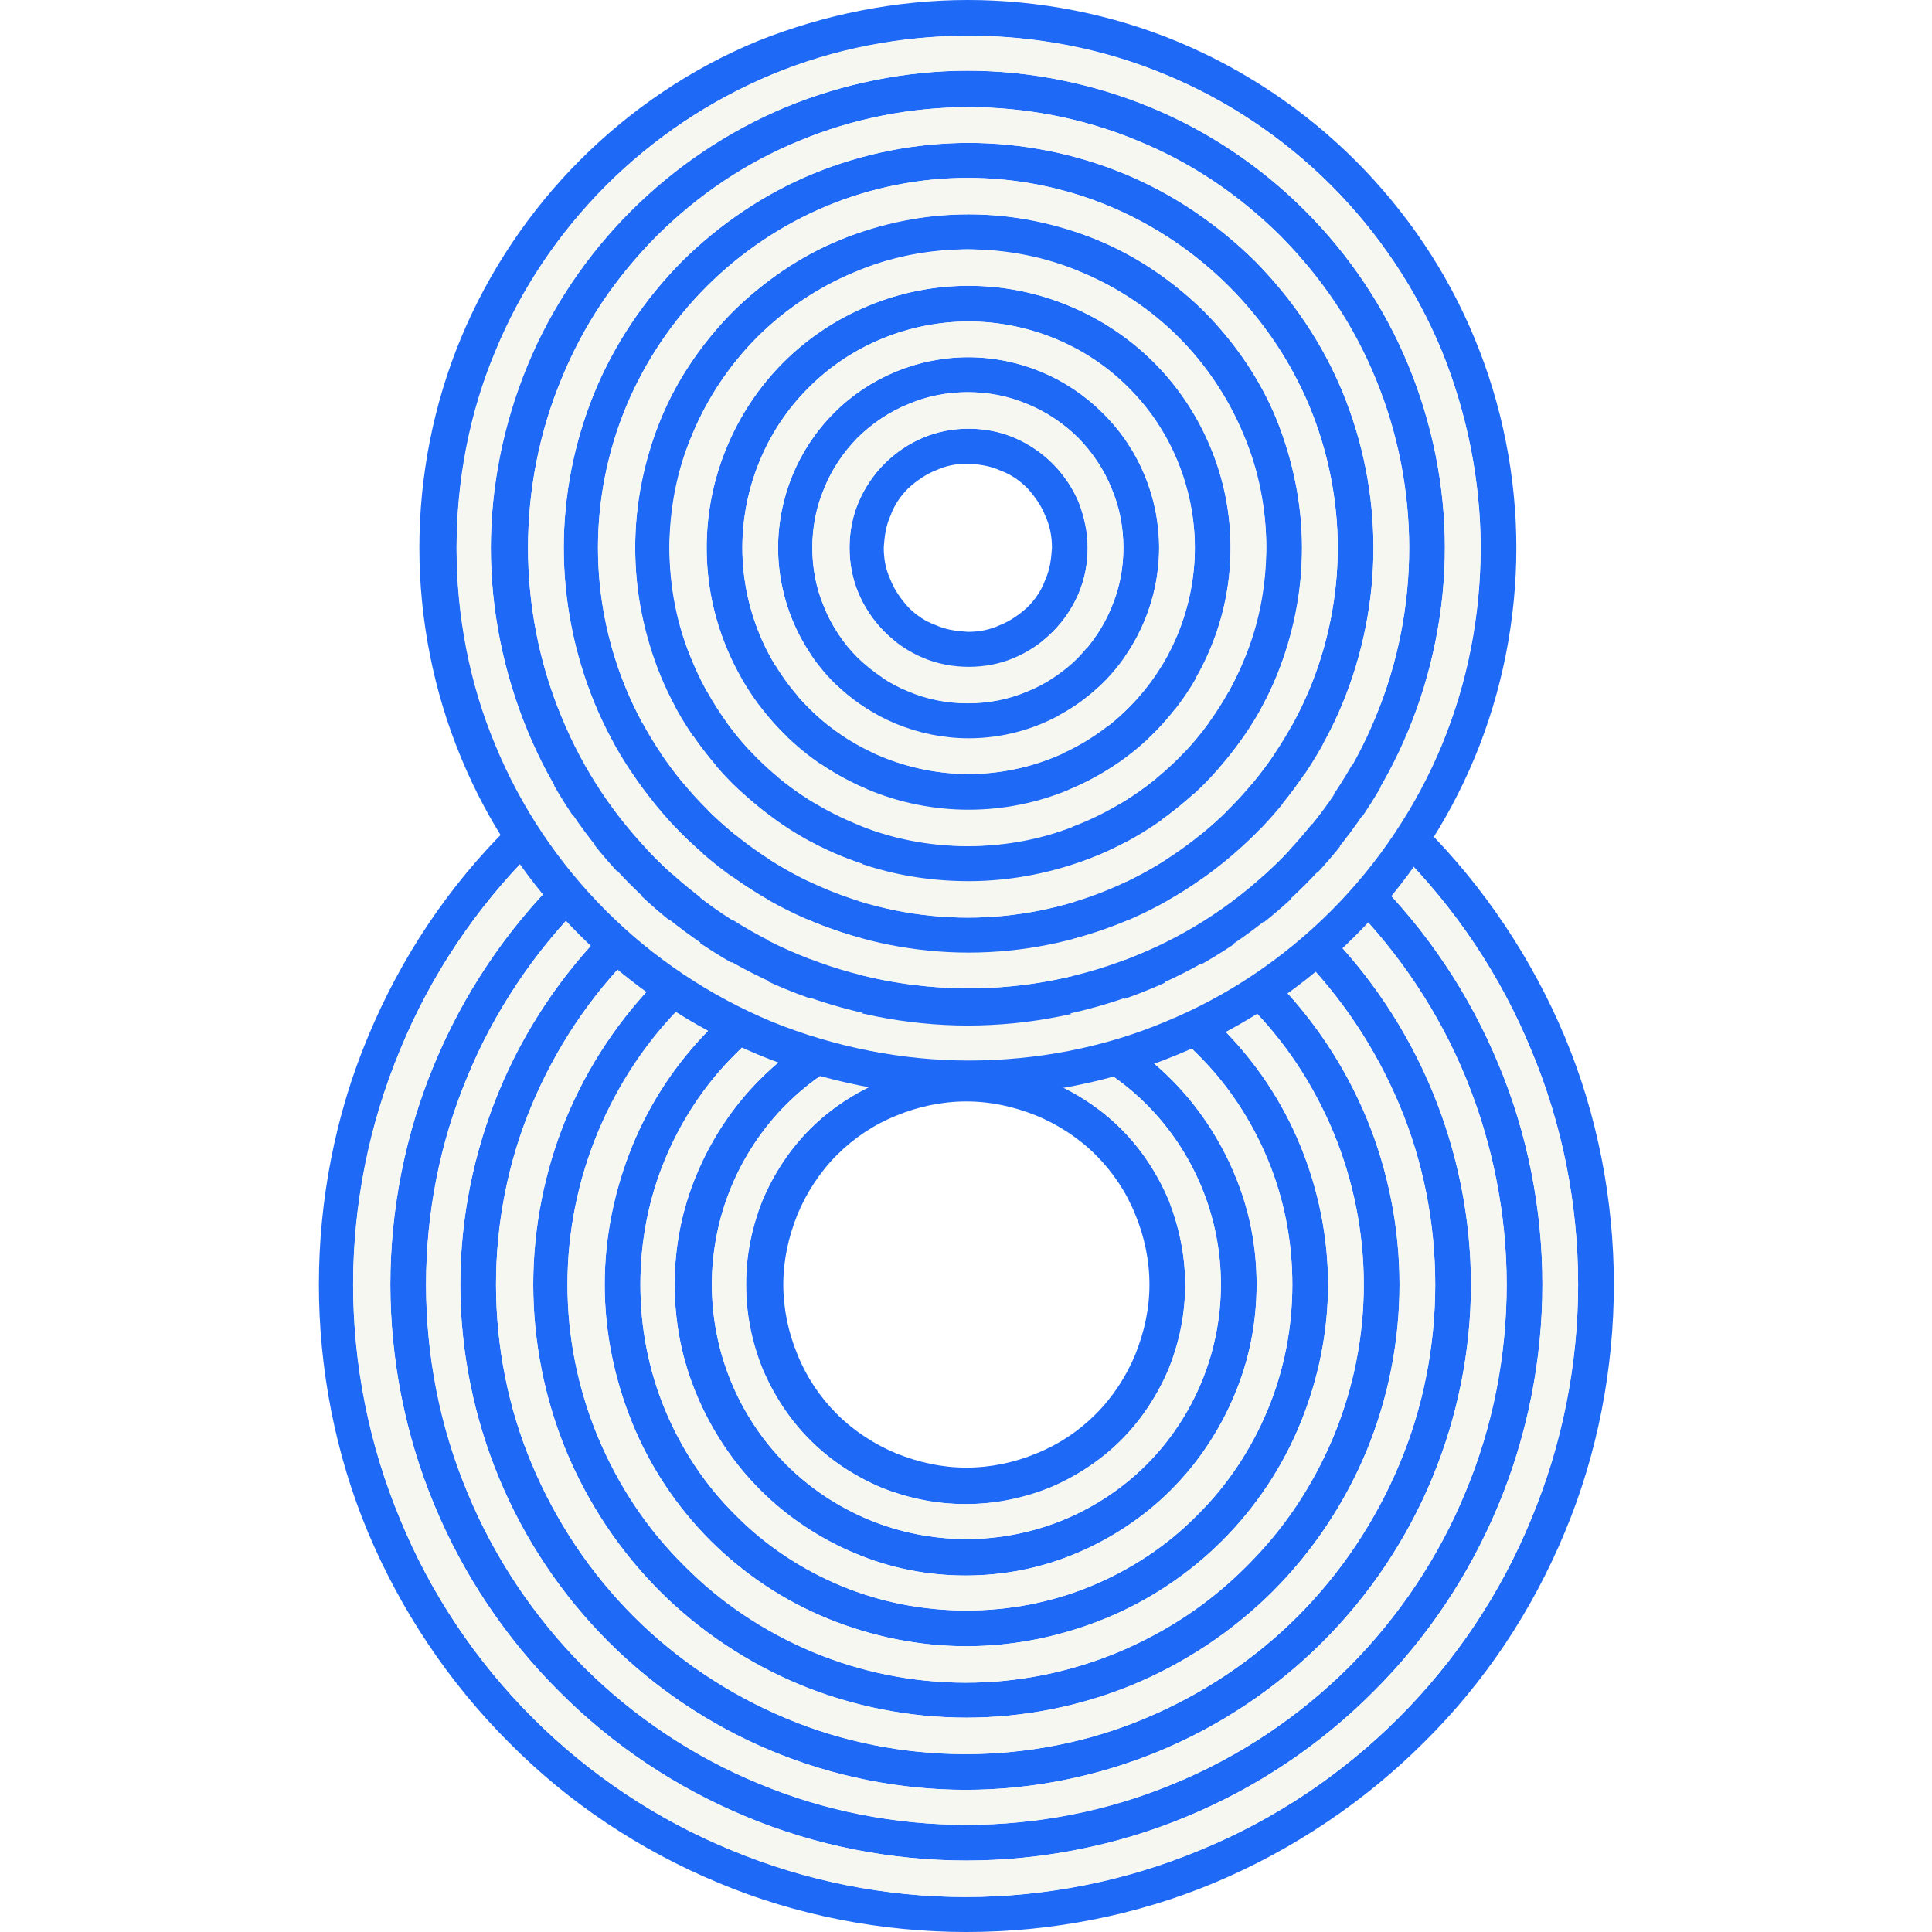
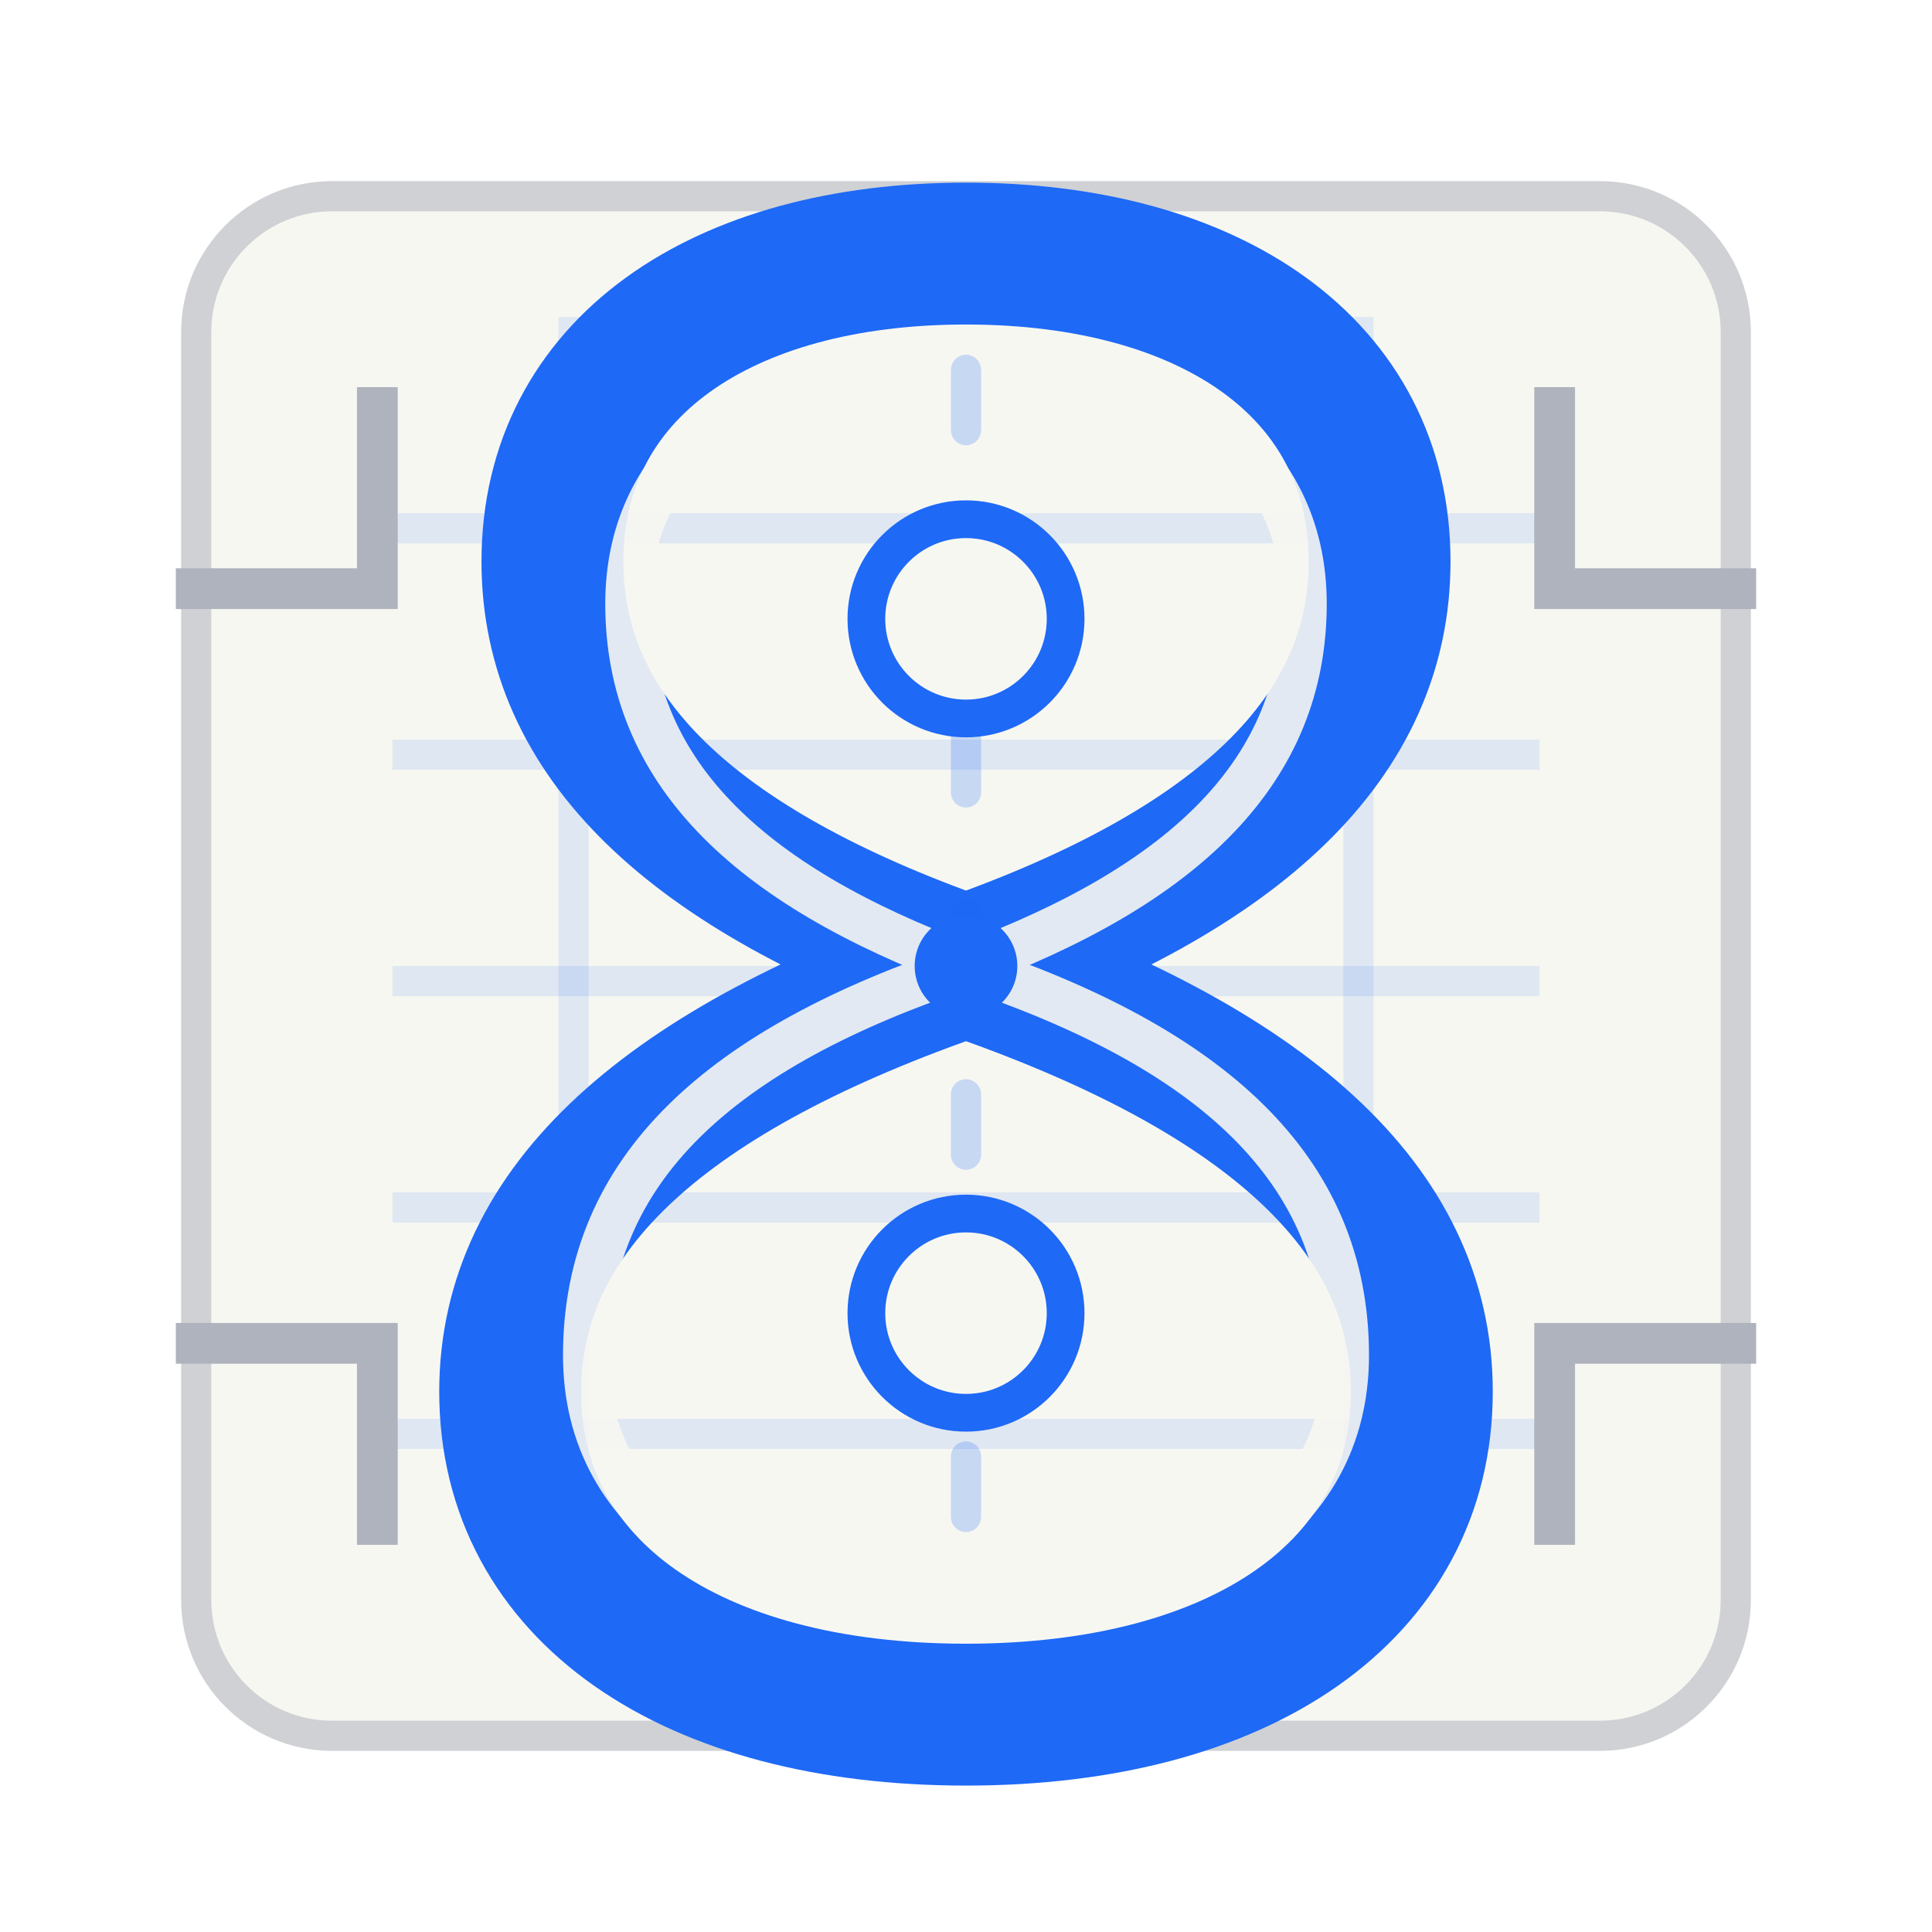
- <svg xmlns="http://www.w3.org/2000/svg" viewBox="0 0 1024 1024" fill="none">
-   <path d="M594.243 598.385c-11.045-11.045-24.062-19.328-37.867-25.245-14.2-5.522-29.19-8.678-44.573-8.678-15.778 0-30.767 2.761-44.573 8.678-14.2 5.917-27.217 14.595-37.867 25.245-11.045 11.045-19.328 24.062-25.245 37.867-5.522 14.2-8.678 29.19-8.678 44.573 0 15.778 2.761 30.767 8.678 44.573 5.917 14.2 14.595 27.217 25.245 37.867 11.045 11.045 24.062 19.328 37.867 25.245 14.2 5.522 29.19 8.678 44.573 8.678 15.778 0 30.767-2.761 44.573-8.678 14.2-5.917 27.217-14.595 37.867-25.245 11.045-11.045 19.328-24.062 25.245-37.867 5.522-14.2 8.678-29.19 8.678-44.573 0-15.384-3.156-30.373-8.678-44.573-5.917-14.2-14.595-27.217-25.245-37.867z m7.495 119.519c-4.733 11.439-11.834 22.484-20.906 31.556s-19.723 16.173-31.556 20.906c-11.439 4.733-24.062 7.495-37.079 7.495s-25.245-2.761-37.079-7.495c-11.439-4.733-22.484-11.834-31.556-20.906s-16.173-19.723-20.906-31.556c-4.733-11.439-7.495-24.062-7.495-37.079s2.761-25.245 7.495-37.079c4.733-11.439 11.834-22.484 20.906-31.556s19.723-16.173 31.556-20.906c11.439-4.733 24.062-7.495 37.079-7.495s25.245 2.761 37.079 7.495c11.439 4.733 22.484 11.834 31.556 20.906s16.173 19.723 20.906 31.556c4.733 11.439 7.495 24.062 7.495 37.079s-2.761 25.245-7.495 37.079z" fill="#1e69f6" />
-   <path d="M620.672 571.957c-14.595-14.595-31.556-26.034-50.096-33.529-18.539-7.889-38.262-11.834-58.773-11.834-20.117 0-40.234 3.945-58.773 11.834-18.539 7.889-35.895 19.328-50.096 33.529-14.595 14.595-26.034 31.556-33.529 50.096-7.889 18.539-11.834 38.262-11.834 58.773 0 20.117 3.945 40.234 11.834 58.773s19.328 35.895 33.529 50.096c14.595 14.595 31.556 26.034 50.096 33.529 18.539 7.889 38.262 11.834 58.773 11.834 20.117 0 40.234-3.945 58.773-11.834 18.539-7.889 35.895-19.328 50.096-33.529 14.595-14.595 26.034-31.556 33.529-50.096 7.889-18.539 11.834-38.262 11.834-58.773s-3.945-40.234-11.834-58.773-19.328-35.895-33.529-50.096z m16.173 160.542c-6.706 16.173-16.567 31.162-29.19 43.784s-27.612 22.484-43.784 29.19-33.923 10.256-51.673 10.256-35.501-3.55-51.673-10.256c-16.173-6.706-31.162-16.567-43.784-29.19-12.622-12.622-22.484-27.612-29.19-43.784s-10.256-33.923-10.256-51.673 3.55-35.501 10.256-51.673c6.706-16.173 16.567-31.162 29.19-43.784 12.622-12.622 27.612-22.484 43.784-29.19s33.923-10.256 51.673-10.256 35.501 3.55 51.673 10.256c16.173 6.706 31.162 16.567 43.784 29.19s22.484 27.612 29.19 43.784c6.706 16.173 10.256 33.923 10.256 51.673s-3.55 35.501-10.256 51.673z" fill="#1e69f6" />
-   <path d="M647.889 545.134c-17.75-17.75-39.051-31.951-62.324-41.418-23.273-9.467-48.123-14.595-73.368-14.595s-50.096 5.128-73.368 14.595-44.573 23.667-62.324 41.418-31.951 39.051-41.418 62.324c-9.467 23.273-14.595 48.123-14.595 73.368s5.128 50.096 14.595 73.368c9.467 23.273 23.667 44.573 41.418 62.324s39.051 31.951 62.324 41.418 48.123 14.595 73.368 14.595 50.096-5.128 73.368-14.595 44.573-23.667 62.324-41.418 31.951-39.051 41.418-62.324c9.467-23.273 14.595-48.123 14.595-73.368 0-25.245-5.128-50.49-14.595-73.368-9.467-23.273-23.667-44.573-41.418-62.324z m24.062 201.96c-8.678 20.906-21.3 39.84-37.473 56.012-15.778 16.173-35.106 28.795-56.012 37.473-20.906 8.678-43.39 13.017-66.268 13.017-22.878 0-45.362-4.339-66.268-13.017s-39.84-21.3-56.012-37.473c-16.173-15.778-28.795-35.106-37.473-56.012s-13.017-43.39-13.017-66.268 4.339-45.362 13.017-66.268 21.3-39.84 37.473-56.012c15.778-16.173 35.106-28.795 56.012-37.473s43.39-13.017 66.268-13.017 45.362 4.339 66.268 13.017 39.84 21.3 56.012 37.473c16.173 15.778 28.795 35.106 37.473 56.012s13.017 43.39 13.017 66.268-4.339 45.362-13.017 66.268z" fill="#1e69f6" />
-   <path d="M674.712 518.311c-21.3-21.3-46.94-38.262-74.552-49.701-28.006-11.439-57.985-17.356-87.963-17.356s-60.351 5.917-87.963 17.356-53.251 28.401-74.552 49.701c-21.3 21.3-38.262 46.94-49.701 74.552-11.439 28.006-17.356 57.985-17.356 87.963s5.917 60.351 17.356 87.963 28.401 53.251 49.701 74.552 46.94 38.262 74.552 49.701c28.006 11.439 57.985 17.356 87.963 17.356 29.978 0 60.351-5.917 87.963-17.356s53.251-28.401 74.552-49.701c21.3-21.3 38.262-46.94 49.701-74.552 11.439-28.006 17.356-57.985 17.356-87.963s-5.917-60.351-17.356-87.963c-11.439-27.612-28.401-53.251-49.701-74.552z m31.951 243.378c-10.65 25.245-26.428 48.518-45.757 68.24s-42.601 35.106-68.24 45.757-53.251 16.173-80.863 16.173c-28.006 0-55.223-5.522-80.863-16.173-25.245-10.65-48.518-26.428-68.24-45.757s-35.106-42.601-45.757-68.24c-10.65-25.639-16.173-53.251-16.173-80.863 0-28.006 5.522-55.223 16.173-80.863 10.65-25.245 26.428-48.518 45.757-68.24s42.601-35.106 68.24-45.757 53.251-16.173 80.863-16.173c28.006 0 55.223 5.522 80.863 16.173 25.245 10.65 48.518 26.428 68.24 45.757s35.106 42.601 45.757 68.24 16.173 53.251 16.173 80.863c0 28.006-5.522 55.223-16.173 80.863z" fill="#1e69f6" />
-   <path d="M701.14 491.488c-24.851-24.851-54.435-44.573-86.78-57.985-32.345-13.411-67.451-20.512-102.558-20.512s-70.213 7.1-102.558 20.512c-32.345 13.411-61.929 33.134-86.78 57.985s-44.573 54.435-57.985 86.78c-13.411 32.345-20.512 67.451-20.512 102.558s7.1 70.213 20.512 102.558 33.134 61.929 57.985 86.78 54.435 44.573 86.78 57.985 67.451 20.512 102.558 20.512 70.213-7.1 102.558-20.512 61.929-33.134 86.78-57.985 44.573-54.435 57.985-86.78 20.512-67.451 20.512-102.558-7.1-70.213-20.512-102.558-33.134-61.929-57.985-86.78z m40.629 284.401c-12.622 30.373-31.162 57.985-54.04 80.863-23.273 23.273-50.884 41.418-80.863 54.04s-62.718 18.934-95.063 18.934-65.085-6.311-95.063-18.934c-30.373-12.622-57.985-31.162-80.863-54.04-23.273-23.273-41.418-50.884-54.04-80.863s-18.934-62.718-18.934-95.063 6.311-65.085 18.934-95.063c12.622-30.373 31.162-57.985 54.04-80.863 23.273-23.273 50.884-41.418 80.863-54.04s62.718-18.934 95.063-18.934 65.085 6.311 95.063 18.934c30.373 12.622 57.985 31.162 80.863 54.04 23.273 23.273 41.418 50.884 54.04 80.863s18.934 62.718 18.934 95.063-6.311 65.085-18.934 95.063z" fill="#1e69f6" />
-   <path d="M727.963 465.06c-28.006-28.401-61.929-50.884-99.008-66.268-36.684-15.384-76.918-23.273-116.758-23.273-39.445 0-79.68 7.889-116.758 23.273s-70.607 37.867-99.008 66.268c-28.401 28.006-50.884 61.929-66.268 99.008-15.384 36.684-23.273 76.918-23.273 116.758 0 39.445 7.889 79.68 23.273 116.758 15.384 37.079 37.867 70.607 66.268 99.008 28.006 28.401 61.929 50.884 99.008 66.268C432.123 978.243 472.357 986.133 512.197 986.133c39.445 0 79.68-7.889 116.758-23.273s70.607-37.867 99.008-66.268c28.401-28.006 50.884-61.929 66.268-99.008 15.384-36.684 23.273-76.918 23.273-116.758s-7.889-80.074-23.273-116.758c-15.384-37.079-37.867-70.607-66.268-99.008z m48.912 325.424c-14.2 34.712-35.501 66.663-61.929 93.091-26.823 26.428-58.379 47.729-93.091 61.929-34.712 14.2-72.185 21.695-109.658 21.695s-74.946-7.1-109.658-21.695c-34.712-14.2-66.663-35.501-93.091-61.929-26.428-26.823-47.729-58.379-61.929-93.091s-21.695-72.185-21.695-109.658 7.1-74.946 21.695-109.658c14.2-34.712 35.501-66.663 61.929-93.091 26.823-26.428 58.379-47.729 93.091-61.929s72.185-21.695 109.658-21.695 74.946 7.1 109.658 21.695c34.712 14.2 66.663 35.501 93.091 61.929 26.428 26.823 47.729 58.379 61.929 93.091 14.2 34.712 21.695 72.185 21.695 109.658s-7.1 74.946-21.695 109.658z" fill="#1e69f6" />
-   <path d="M829.337 549.473c-17.356-41.418-42.995-79.68-74.552-111.236-31.556-31.951-69.424-57.196-111.236-74.552-41.418-17.356-86.78-26.034-131.353-26.034s-89.935 8.678-131.353 26.034-79.68 42.995-111.236 74.552c-31.951 31.556-57.196 69.424-74.552 111.236-17.356 41.418-26.034 86.78-26.034 131.353s8.678 89.935 26.034 131.353 42.995 79.68 74.552 111.236c31.556 31.951 69.424 57.196 111.236 74.552 41.418 17.356 86.78 26.034 131.353 26.034s89.935-8.678 131.353-26.034 79.68-42.995 111.236-74.552c31.951-31.556 57.196-69.424 74.552-111.236 17.356-41.418 26.034-86.78 26.034-131.353s-8.678-89.935-26.034-131.353z m-17.75 255.606c-16.173 39.445-40.234 75.341-70.213 105.319-29.978 29.978-65.874 54.04-105.319 70.213-39.445 16.567-82.046 24.851-124.253 24.851s-84.807-8.678-124.253-24.851-75.341-40.234-105.319-70.213-54.04-65.874-70.213-105.319c-16.567-39.445-24.851-82.046-24.851-124.253s8.678-84.807 24.851-124.253 40.234-75.341 70.213-105.319 65.874-54.04 105.319-70.213c39.445-16.567 82.046-24.851 124.253-24.851s84.807 8.678 124.253 24.851 75.341 40.234 105.319 70.213c29.978 29.978 54.04 65.874 70.213 105.319 16.567 39.445 24.851 82.046 24.851 124.253s-8.678 84.807-24.851 124.253z" fill="#1e69f6" />
-   <path d="M607.655 585.368c-12.622-12.622-27.612-22.484-43.784-29.19s-33.923-10.256-51.673-10.256-35.501 3.55-51.673 10.256c-16.173 6.706-31.162 16.567-43.784 29.19s-22.484 27.612-29.19 43.784-10.256 33.923-10.256 51.673 3.55 35.501 10.256 51.673c6.706 16.173 16.567 31.162 29.19 43.784 12.622 12.622 27.612 22.484 43.784 29.19s33.923 10.256 51.673 10.256 35.501-3.55 51.673-10.256c16.173-6.706 31.162-16.567 43.784-29.19s22.484-27.612 29.19-43.784c6.706-16.173 10.256-33.923 10.256-51.673 0-18.145-3.55-35.501-10.256-51.673-6.706-16.173-16.567-31.162-29.19-43.784z m11.834 140.031c-5.917 14.2-14.595 27.217-25.245 37.867-11.045 11.045-24.062 19.328-37.867 25.245-14.2 5.522-29.19 8.678-44.573 8.678-15.778 0-30.767-2.761-44.573-8.678-14.2-5.917-27.217-14.595-37.867-25.245-11.045-11.045-19.328-24.062-25.245-37.867-5.522-14.2-8.678-29.19-8.678-44.573 0-15.778 2.761-30.767 8.678-44.573 5.917-14.2 14.595-27.217 25.245-37.867 11.045-11.045 24.062-19.328 37.867-25.245 14.2-5.522 29.19-8.678 44.573-8.678 15.778 0 30.767 2.761 44.573 8.678 14.2 5.917 27.217 14.595 37.867 25.245 11.045 11.045 19.328 24.062 25.245 37.867 5.522 14.2 8.678 29.19 8.678 44.573 0 15.778-2.761 30.767-8.678 44.573z" fill="#f7f7f2" />
-   <path d="M634.478 558.545c-15.778-16.173-35.106-28.795-56.012-37.473-20.906-8.678-43.39-13.017-66.268-13.017-22.878 0-45.362 4.339-66.268 13.017s-39.84 21.3-56.012 37.473c-16.173 15.778-28.795 35.106-37.473 56.012s-13.017 43.39-13.017 66.268 4.339 45.362 13.017 66.268 21.3 39.84 37.473 56.012c15.778 16.173 35.106 28.795 56.012 37.473s43.39 13.017 66.268 13.017 45.362-4.339 66.268-13.017 39.84-21.3 56.012-37.473c16.173-15.778 28.795-35.106 37.473-56.012s13.017-43.39 13.017-66.268-4.339-45.362-13.017-66.268c-8.678-20.906-21.3-39.84-37.473-56.012z m19.723 181.054c-7.889 18.539-19.328 35.895-33.529 50.096-14.595 14.595-31.556 26.034-50.096 33.529-18.539 7.889-38.262 11.834-58.773 11.834-20.117 0-40.234-3.945-58.773-11.834-18.539-7.889-35.895-19.328-50.096-33.529-14.595-14.595-26.034-31.556-33.529-50.096-7.889-18.539-11.834-38.262-11.834-58.773 0-20.117 3.945-40.234 11.834-58.773s19.328-35.895 33.529-50.096c14.595-14.595 31.556-26.034 50.096-33.529 18.539-7.889 38.262-11.834 58.773-11.834 20.117 0 40.234 3.945 58.773 11.834 18.539 7.889 35.895 19.328 50.096 33.529 14.595 14.595 26.034 31.556 33.529 50.096 7.889 18.539 11.834 38.262 11.834 58.773 0 20.117-3.945 40.234-11.834 58.773z" fill="#f7f7f2" />
-   <path d="M660.906 531.723c-19.328-19.723-42.601-35.106-68.24-45.757S539.414 469.794 511.803 469.794c-28.006 0-55.223 5.522-80.863 16.173-25.245 10.65-48.518 26.428-68.24 45.757s-35.106 42.601-45.757 68.24c-10.65 25.639-16.173 53.251-16.173 80.863 0 28.006 5.522 55.223 16.173 80.863 10.65 25.245 26.428 48.518 45.757 68.24S405.3 865.035 430.94 875.686s53.251 16.173 80.863 16.173c28.006 0 55.223-5.522 80.863-16.173 25.245-10.65 48.518-26.428 68.24-45.757s35.106-42.601 45.757-68.24 16.173-53.251 16.173-80.863-5.522-55.223-16.173-80.863c-10.65-25.245-26.428-48.518-45.757-68.24z m28.401 222.471c-9.467 23.273-23.667 44.573-41.418 62.324s-39.051 31.951-62.324 41.418-48.123 14.595-73.368 14.595-50.096-5.128-73.368-14.595-44.573-23.667-62.324-41.418-31.951-39.051-41.418-62.324c-9.467-23.273-14.595-48.123-14.595-73.368 0-25.245 5.128-50.096 14.595-73.368 9.467-23.273 23.667-44.573 41.418-62.324s39.051-31.951 62.324-41.418c23.273-9.467 48.123-14.595 73.368-14.595s50.096 5.128 73.368 14.595 44.573 23.667 62.324 41.418 31.951 39.051 41.418 62.324c9.467 23.273 14.595 48.123 14.595 73.368s-5.128 50.096-14.595 73.368z" fill="#f7f7f2" />
-   <path d="M687.729 504.9c-23.273-23.273-50.884-41.418-80.863-54.04s-62.718-18.934-95.063-18.934-65.085 6.311-95.063 18.934c-30.373 12.622-57.985 31.162-80.863 54.04-23.273 23.273-41.418 50.884-54.04 80.863s-18.934 62.718-18.934 95.063 6.311 65.085 18.934 95.063c12.622 30.373 31.162 57.985 54.04 80.863 23.273 23.273 50.884 41.418 80.863 54.04s62.718 18.934 95.063 18.934 65.085-6.311 95.063-18.934c30.373-12.622 57.985-31.162 80.863-54.04 23.273-23.273 41.418-50.884 54.04-80.863s18.934-62.718 18.934-95.063-6.311-65.085-18.934-95.063c-12.622-30.373-31.162-57.985-54.04-80.863z m36.684 263.889c-11.439 27.612-28.401 53.251-49.701 74.552-21.3 21.3-46.94 38.262-74.552 49.701-28.006 11.439-57.985 17.356-87.963 17.356s-60.351-5.917-87.963-17.356-53.251-28.401-74.552-49.701c-21.3-21.3-38.262-46.94-49.701-74.552-11.439-28.006-17.356-57.985-17.356-87.963s5.917-60.351 17.356-87.963 28.401-53.251 49.701-74.552c21.3-21.3 46.94-38.262 74.552-49.701 28.006-11.439 57.985-17.356 87.963-17.356 29.978 0 60.351 5.917 87.963 17.356s53.251 28.401 74.552 49.701c21.3 21.3 38.262 46.94 49.701 74.552 11.439 28.006 17.356 57.985 17.356 87.963 0 29.978-5.917 60.351-17.356 87.963z" fill="#f7f7f2" />
-   <path d="M714.946 478.077c-26.823-26.428-58.379-47.729-93.091-61.929S549.67 394.453 512.197 394.453s-74.946 7.1-109.658 21.695c-34.712 14.2-66.663 35.501-93.091 61.929C283.02 504.9 261.72 536.456 247.519 571.168s-21.695 72.185-21.695 109.658 7.1 74.946 21.695 109.658c14.2 34.712 35.501 66.663 61.929 93.091 26.823 26.428 58.379 47.729 93.091 61.929 34.712 14.2 72.185 21.695 109.658 21.695s74.946-7.1 109.658-21.695c34.712-14.2 66.663-35.501 93.091-61.929 26.428-26.823 47.729-58.379 61.929-93.091 14.2-34.712 21.695-72.185 21.695-109.658s-7.495-74.946-21.695-109.658-35.501-66.663-61.929-93.091z m44.179 305.307c-13.411 32.345-33.134 61.929-57.985 86.78s-54.435 44.573-86.78 57.985-67.451 20.512-102.558 20.512-70.213-7.1-102.558-20.512-61.929-33.134-86.78-57.985-44.573-54.435-57.985-86.78-20.512-67.451-20.512-102.558 7.1-70.213 20.512-102.558 33.134-61.929 57.985-86.78 54.435-44.573 86.78-57.985c32.345-13.411 67.451-20.512 102.558-20.512s70.213 7.1 102.558 20.512c32.345 13.411 61.929 33.134 86.78 57.985 24.851 24.851 44.573 54.435 57.985 86.78s20.512 67.451 20.512 102.558-7.1 70.213-20.512 102.558z" fill="#f7f7f2" />
-   <path d="M811.587 556.573c-16.173-39.445-40.234-75.341-70.213-105.319s-65.874-54.04-105.319-70.213c-39.445-16.567-82.046-24.851-124.253-24.851s-84.807 8.678-124.253 24.851-75.341 40.234-105.319 70.213c-29.978 29.978-54.04 65.874-70.213 105.319-16.567 39.445-24.851 82.046-24.851 124.253s8.678 84.807 24.851 124.253 40.234 75.341 70.213 105.319c29.978 29.978 65.874 54.04 105.319 70.213 39.445 16.567 82.046 24.851 124.253 24.851s84.807-8.678 124.253-24.851 75.341-40.234 105.319-70.213c29.978-29.978 54.04-65.874 70.213-105.319 16.567-39.445 24.851-82.046 24.851-124.253s-8.284-84.807-24.851-124.253z m-17.356 241.011c-15.384 37.079-37.867 70.607-66.268 99.008-28.006 28.401-61.929 50.884-99.008 66.268-36.684 15.384-76.918 23.273-116.758 23.273s-80.074-7.889-116.758-23.273c-37.079-15.384-70.607-37.867-99.008-66.268-28.401-28.006-50.884-61.929-66.268-99.008-15.384-36.684-23.273-76.918-23.273-116.758 0-39.445 7.889-79.68 23.273-116.758 15.384-37.079 37.867-70.607 66.268-99.008 28.006-28.401 61.929-50.884 99.008-66.268 36.684-15.384 76.918-23.273 116.758-23.273 39.445 0 79.68 7.889 116.758 23.273s70.607 37.867 99.008 66.268c28.401 28.006 50.884 61.929 66.268 99.008 15.384 36.684 23.273 76.918 23.273 116.758 0 39.445-7.889 79.68-23.273 116.758z" fill="#f7f7f2" />
-   <path d="M576.493 290.317h-18.934c0-6.311-1.183-11.834-3.55-16.961-1.972-5.128-5.522-10.256-9.467-14.595-4.339-4.339-9.072-7.495-14.595-9.467-5.128-2.367-10.65-3.156-16.961-3.55-6.311 0-11.834 1.183-16.961 3.55-5.128 1.972-10.256 5.522-14.595 9.467-4.339 4.339-7.495 9.072-9.467 14.595-2.367 5.128-3.156 10.65-3.55 16.961 0 6.311 1.183 11.834 3.55 16.961 1.972 5.128 5.522 10.256 9.467 14.595 4.339 4.339 9.072 7.495 14.595 9.467 5.128 2.367 10.65 3.156 16.961 3.55 6.311 0 11.834-1.183 16.961-3.55 5.128-1.972 10.256-5.522 14.595-9.467 4.339-4.339 7.495-9.072 9.467-14.595 2.367-5.128 3.156-10.65 3.55-16.961h18.934c0 8.678-1.578 16.567-4.733 24.062-3.156 7.495-7.889 14.595-13.806 20.512s-13.017 10.65-20.512 13.806c-7.495 3.156-15.778 4.733-24.062 4.733-8.678 0-16.567-1.578-24.062-4.733-7.495-3.156-14.595-7.889-20.512-13.806s-10.65-13.017-13.806-20.512c-3.156-7.495-4.733-15.778-4.733-24.062 0-8.678 1.578-16.567 4.733-24.062 3.156-7.495 7.889-14.595 13.806-20.512s13.017-10.65 20.512-13.806c7.495-3.156 15.778-4.733 24.062-4.733 8.678 0 16.567 1.578 24.062 4.733s14.595 7.889 20.512 13.806 10.65 13.017 13.806 20.512c2.761 7.495 4.733 15.778 4.733 24.062z" fill="#1e69f6" />
-   <path d="M512.986 189.337c-26.428 0-52.462 10.65-71.002 29.584-18.934 18.934-29.584 44.573-29.584 71.396 0 26.428 10.65 52.462 29.584 71.396s44.573 29.584 71.396 29.584c26.428 0 52.462-10.65 71.396-29.584s29.584-44.573 29.584-71.396c0-26.428-10.65-52.462-29.978-71.396-18.934-18.934-44.573-29.584-71.396-29.584z m82.441 100.98c0 11.045-2.367 21.695-6.311 31.556s-10.256 19.328-17.75 26.823c-7.889 7.495-16.961 13.806-26.823 17.75-9.861 4.339-20.512 6.311-31.556 6.311s-21.695-2.367-31.556-6.311-19.328-10.256-26.823-17.75c-7.495-7.889-13.806-16.961-17.75-26.823-4.339-9.861-6.311-20.512-6.311-31.556s2.367-21.695 6.311-31.556 10.256-19.328 17.75-26.823c7.889-7.495 16.961-13.806 26.823-17.75 9.861-4.339 20.512-6.311 31.556-6.311s21.695 2.367 31.556 6.311 19.328 10.256 26.823 17.75c7.495 7.889 13.806 16.961 17.75 26.823 4.339 9.861 6.311 20.512 6.311 31.556z" fill="#1e69f6" />
-   <path d="M611.599 192.099c-12.622-12.622-28.006-22.878-44.968-29.978s-35.106-10.65-53.251-10.65-36.29 3.55-53.251 10.65c-16.567 6.706-31.951 16.961-44.968 29.978-12.622 12.622-22.878 28.006-29.978 44.968s-10.65 35.106-10.65 53.251 3.55 36.29 10.65 53.251c6.706 16.567 16.961 31.951 29.978 44.968 12.622 12.622 28.006 22.878 44.968 29.978 16.961 7.1 35.106 10.65 53.251 10.65s36.29-3.55 53.251-10.65c16.567-6.706 31.951-16.961 44.968-29.978 12.622-12.622 22.878-28.006 29.978-44.968 7.1-16.961 10.65-35.106 10.65-53.251s-3.55-36.29-10.65-53.251c-6.706-16.567-16.961-31.951-29.978-44.968z m-13.411 183.026c-22.089 22.484-53.251 35.106-84.807 35.106s-62.324-12.622-84.807-35.106C406.089 353.035 393.467 321.874 393.467 290.317s12.622-62.324 35.106-84.807c22.089-22.484 53.251-35.106 84.807-35.106s62.324 12.622 84.807 35.106c22.484 22.089 35.106 53.251 35.106 84.807s-12.622 62.324-35.106 84.807z" fill="#1e69f6" />
-   <path d="M638.422 165.276c-16.173-16.173-35.895-29.584-57.196-38.262-21.695-8.678-44.573-13.411-67.846-13.411s-46.545 4.339-67.846 13.411c-21.3 8.678-40.629 22.089-57.196 38.262C372.166 181.448 358.755 201.171 350.077 222.471c-8.678 21.695-13.411 44.573-13.411 67.846s4.339 46.545 13.411 67.846c8.678 21.3 22.089 40.629 38.262 57.196 16.173 16.173 35.895 29.584 57.196 38.262 21.695 8.678 44.573 13.411 67.846 13.411 23.273 0 46.545-4.339 67.846-13.411 21.3-8.678 40.629-22.089 57.196-38.262 16.173-16.173 29.584-35.895 38.262-57.196 8.678-21.695 13.411-44.573 13.411-67.846 0-22.878-4.733-46.151-13.411-67.846-8.678-21.3-22.089-40.629-38.262-57.196z m20.512 185.393c-7.889 18.934-19.723 36.684-34.317 51.279s-32.345 26.428-51.279 34.317c-18.934 8.284-39.84 12.228-60.351 12.228-20.512-0.394-41.418-4.339-60.351-12.228s-36.684-19.723-51.279-34.317-26.428-32.345-34.317-51.279c-8.284-18.934-12.228-39.84-12.228-60.351 0.394-20.512 4.339-41.418 12.228-60.351s19.723-36.684 34.317-51.279 32.345-26.428 51.279-34.317c18.934-8.284 39.84-12.228 60.351-12.228 20.512 0.394 41.418 4.339 60.351 12.228s36.684 19.723 51.279 34.317 26.428 32.345 34.317 51.279c8.284 18.934 12.228 39.84 12.228 60.351-0.394 20.512-4.339 41.418-12.228 60.351z" fill="#1e69f6" />
-   <path d="M665.245 138.453c-20.117-19.723-43.784-35.895-69.818-46.545-26.034-10.65-54.04-16.173-82.046-16.173-28.006 0-56.012 5.522-82.046 16.173C405.3 102.558 381.239 118.73 361.516 138.453c-19.723 20.117-35.895 43.784-46.545 69.818S298.798 262.311 298.798 290.317s5.522 56.012 16.173 82.046 26.823 50.096 46.545 69.818c20.117 19.723 43.784 35.895 69.818 46.545 26.034 10.65 54.04 16.173 82.046 16.173s56.012-5.522 82.046-16.173c26.034-10.65 50.096-26.823 69.818-46.545 19.723-20.117 35.895-43.784 46.545-69.818s16.173-54.04 16.173-82.046c0-28.006-5.522-56.012-16.173-82.046-10.65-26.034-26.823-50.096-46.545-69.818z m28.795 226.81c-9.861 23.667-24.456 45.362-42.601 63.507-18.145 18.145-39.84 32.74-63.507 42.601s-49.307 14.989-74.946 14.989-51.279-5.128-74.946-14.989-45.362-24.456-63.507-42.601c-18.145-18.145-32.74-39.84-42.601-63.507s-14.989-49.307-14.989-74.946 5.128-51.279 14.989-74.946 24.456-45.362 42.601-63.507 39.84-32.74 63.507-42.601 49.307-14.989 74.946-14.989 51.279 5.128 74.946 14.989 45.362 24.456 63.507 42.601 32.74 39.84 42.601 63.507 14.989 49.307 14.989 74.946-5.128 51.279-14.989 74.946z" fill="#1e69f6" />
-   <path d="M691.673 111.63c-23.273-23.273-51.279-42.206-82.046-54.829-30.373-12.622-63.901-19.328-96.641-19.328s-65.874 6.706-96.641 19.328-58.773 31.556-82.046 54.829-42.206 51.279-54.829 82.046c-12.622 30.373-19.328 63.901-19.328 96.641s6.706 65.874 19.328 96.641 31.556 58.773 54.829 82.046 51.279 42.206 82.046 54.829c30.373 12.622 63.901 19.328 96.641 19.328s65.874-6.706 96.641-19.328 58.773-31.556 82.046-54.829 42.206-51.279 54.829-82.046c12.622-30.373 19.328-63.901 19.328-96.641s-6.706-65.874-19.328-96.641-31.556-58.773-54.829-82.046z m37.473 268.228c-11.439 28.401-28.795 54.04-50.49 75.735-21.695 21.3-47.334 38.656-75.735 50.49s-59.168 17.75-89.541 17.75-61.14-5.917-89.541-17.75c-28.401-11.439-54.04-28.795-75.735-50.49-21.3-21.695-38.656-47.334-50.49-75.735s-17.75-59.168-17.75-89.541 5.917-61.14 17.75-89.541c11.439-28.401 28.795-54.04 50.49-75.735 21.695-21.3 47.334-38.656 75.735-50.49s59.168-17.75 89.541-17.75 61.14 5.917 89.541 17.75c28.401 11.439 54.04 28.795 75.735 50.49 21.3 21.695 38.656 47.334 50.49 75.735s17.75 59.168 17.75 89.541-5.917 61.14-17.75 89.541z" fill="#1e69f6" />
-   <path d="M781.609 179.476c-14.595-35.501-36.29-67.451-63.112-94.274s-59.168-48.518-94.274-63.112S550.854 0 512.986 0c-37.473 0-75.735 7.495-111.236 21.695-35.501 14.595-67.451 36.29-94.274 63.112s-48.518 59.168-63.112 94.274-22.089 73.368-22.089 111.236 7.495 76.129 22.089 111.236c14.595 35.501 36.29 67.451 63.112 94.274 26.823 26.823 59.168 48.518 94.274 63.112 35.106 14.595 73.368 22.089 111.236 22.089s76.129-7.495 111.236-22.089c35.501-14.595 67.451-36.29 94.274-63.112 26.823-26.823 48.518-59.168 63.112-94.274s22.089-73.368 22.089-111.236c0-37.473-7.495-75.735-22.089-110.841zM764.253 394.453c-13.411 32.74-33.529 62.718-58.773 87.963-24.851 24.851-54.829 44.968-87.963 58.773-33.134 13.411-69.029 20.512-104.136 20.512-35.501 0-71.396-6.706-104.136-20.512-32.74-13.411-62.718-33.529-87.963-58.773-24.851-24.851-44.968-54.829-58.773-87.963-13.411-33.134-20.512-69.029-20.512-104.136 0-35.501 6.706-71.396 20.512-104.136 13.411-32.74 33.529-62.718 58.773-87.963C346.133 73.368 376.111 53.251 409.245 39.445c33.134-13.411 69.029-20.512 104.136-20.512 35.501 0 71.396 6.706 104.136 20.512 32.74 13.411 62.718 33.529 87.963 58.773 24.851 24.851 44.968 54.829 58.773 87.963 13.411 33.134 20.512 69.029 20.512 104.136 0 35.501-6.706 71.396-20.512 104.136z" fill="#1e69f6" />
-   <path d="M544.542 214.188c-9.861-4.339-20.512-6.311-31.556-6.311s-21.695 2.367-31.556 6.311-19.328 10.256-26.823 17.75c-7.495 7.889-13.806 16.961-17.75 26.823-4.339 9.861-6.311 20.512-6.311 31.556s2.367 21.695 6.311 31.556 10.256 19.328 17.75 26.823c7.889 7.495 16.961 13.806 26.823 17.75 9.861 4.339 20.512 6.311 31.556 6.311s21.695-2.367 31.556-6.311 19.328-10.256 26.823-17.75c7.495-7.889 13.806-16.961 17.75-26.823 4.339-9.861 6.311-20.512 6.311-31.556 0-10.65-2.367-21.3-6.311-31.556-3.945-9.861-10.256-19.328-17.75-26.823-7.889-7.495-16.961-13.806-26.823-17.75z m31.951 76.129c0 8.284-1.578 16.567-4.733 24.062-3.156 7.495-7.889 14.595-13.806 20.512s-13.017 10.65-20.512 13.806-15.384 4.733-24.062 4.733c-8.284 0-16.567-1.578-24.062-4.733-7.495-3.156-14.595-7.889-20.512-13.806s-10.65-13.017-13.806-20.512c-3.156-7.495-4.733-15.384-4.733-24.062 0-8.284 1.578-16.567 4.733-24.062 3.156-7.495 7.889-14.595 13.806-20.512s13.017-10.65 20.512-13.806c7.495-3.156 15.384-4.733 24.062-4.733 8.284 0 16.567 1.578 24.062 4.733s14.595 7.889 20.512 13.806 10.65 13.017 13.806 20.512c3.156 7.495 4.733 15.384 4.733 24.062z" fill="#f7f7f2" />
-   <path d="M513.381 170.404c-31.556 0-62.324 12.622-84.807 35.106-22.484 22.089-35.106 53.251-35.106 84.807s12.622 62.324 35.106 84.807c22.089 22.484 53.251 35.106 84.807 35.106s62.324-12.622 84.807-35.106c22.484-22.089 35.106-53.251 35.106-84.807s-13.017-62.324-35.106-84.807-53.251-35.106-84.807-35.106z m71.396 191.31c-18.934 18.934-44.573 29.584-71.396 29.584-26.428 0-52.462-10.65-71.396-29.584-18.934-18.934-29.584-44.573-29.584-71.396 0-26.428 10.65-52.462 29.584-71.396S486.558 189.337 513.381 189.337c26.428 0 52.462 10.65 71.396 29.584 18.934 18.934 29.584 44.573 29.584 71.396 0 26.428-10.65 52.462-29.584 71.396z" fill="#f7f7f2" />
-   <path d="M624.616 178.687c-14.595-14.595-32.345-26.428-51.279-34.317-18.934-8.284-39.84-12.228-60.351-12.228-20.512 0.394-41.418 4.339-60.351 12.228s-36.684 19.723-51.279 34.317-26.428 32.345-34.317 51.279c-8.284 18.934-12.228 39.84-12.228 60.351 0.394 20.512 4.339 41.418 12.228 60.351s19.723 36.684 34.317 51.279 32.345 26.428 51.279 34.317c18.934 8.284 39.84 12.228 60.351 12.228 20.512-0.394 41.418-4.339 60.351-12.228s36.684-19.723 51.279-34.317 26.428-32.345 34.317-51.279c8.284-18.934 12.228-39.84 12.228-60.351s-4.339-41.023-12.228-60.351c-7.889-18.934-19.723-36.684-34.317-51.279z m16.961 164.881c-6.706 16.567-16.961 31.951-29.978 44.968-12.622 12.622-28.006 22.878-44.968 29.978-16.961 7.1-35.106 10.65-53.251 10.65s-36.29-3.55-53.251-10.65c-16.567-6.706-31.951-16.961-44.968-29.978-12.622-12.622-22.878-28.006-29.978-44.968s-10.65-35.106-10.65-53.251 3.55-36.29 10.65-53.251c6.706-16.567 16.961-31.951 29.978-44.968 12.622-12.622 28.006-22.878 44.968-29.978s35.106-10.65 53.251-10.65 36.29 3.55 53.251 10.65c16.567 6.706 31.951 16.961 44.968 29.978 12.622 12.622 22.878 28.006 29.978 44.968 7.1 16.961 10.65 35.106 10.65 53.251s-3.55 36.29-10.65 53.251z" fill="#f7f7f2" />
-   <path d="M651.439 151.864c-18.145-18.145-39.84-32.74-63.507-42.601s-49.307-14.989-74.946-14.989-51.279 5.128-74.946 14.989-45.362 24.456-63.507 42.601-32.74 39.84-42.601 63.507-14.989 49.307-14.989 74.946 5.128 51.279 14.989 74.946 24.456 45.362 42.601 63.507 39.84 32.74 63.507 42.601 49.307 14.989 74.946 14.989 51.279-5.128 74.946-14.989 45.362-24.456 63.507-42.601c18.145-18.145 32.74-39.84 42.601-63.507s14.989-49.307 14.989-74.946c0-25.245-5.128-50.884-14.989-74.946-9.861-23.667-24.456-45.362-42.601-63.507z m25.245 206.299c-8.678 21.3-22.089 40.629-38.262 57.196-16.173 16.173-35.895 29.584-57.196 38.262-21.695 8.678-44.573 13.411-67.846 13.411-23.273 0-46.545-4.339-67.846-13.411-21.3-8.678-40.629-22.089-57.196-38.262-16.173-16.173-29.584-35.895-38.262-57.196-8.678-21.695-13.411-44.573-13.411-67.846 0-23.273 4.339-46.545 13.411-67.846 8.678-21.3 22.089-40.629 38.262-57.196 16.173-16.173 35.895-29.584 57.196-38.262 21.695-8.678 44.573-13.411 67.846-13.411 23.273 0 46.545 4.339 67.846 13.411 21.3 8.678 40.629 22.089 57.196 38.262 16.173 16.173 29.584 35.895 38.262 57.196 8.678 21.695 13.411 44.573 13.411 67.846 0 23.273-4.339 46.545-13.411 67.846z" fill="#f7f7f2" />
-   <path d="M678.656 125.042c-21.695-21.3-47.334-38.656-75.735-50.49s-59.168-17.75-89.541-17.75-61.14 5.917-89.541 17.75c-28.401 11.439-54.04 28.795-75.735 50.49-21.3 21.695-38.656 47.334-50.49 75.735s-17.75 59.168-17.75 89.541 5.917 61.14 17.75 89.541c11.439 28.401 28.795 54.04 50.49 75.735 21.695 21.3 47.334 38.656 75.735 50.49s59.168 17.75 89.541 17.75 61.14-5.917 89.541-17.75c28.401-11.439 54.04-28.795 75.735-50.49 21.3-21.695 38.656-47.334 50.49-75.735s17.75-59.168 17.75-89.541-6.311-61.14-17.75-89.541c-11.439-28.401-28.795-54.04-50.49-75.735z m33.134 247.322c-10.65 26.034-26.823 50.096-46.545 69.818-20.117 19.723-43.784 35.895-69.818 46.545-26.034 10.65-54.04 16.173-82.046 16.173-28.006 0-56.012-5.522-82.046-16.173-26.034-10.65-50.096-26.823-69.818-46.545-19.723-20.117-35.895-43.784-46.545-69.818-10.65-26.034-16.173-54.04-16.173-82.046s5.522-56.012 16.173-82.046c10.65-26.034 26.823-50.096 46.545-69.818C381.633 118.73 405.3 102.558 431.334 91.908s54.04-16.173 82.046-16.173 56.012 5.522 82.046 16.173c26.034 10.65 50.096 26.823 69.818 46.545 19.723 20.117 35.895 43.784 46.545 69.818s16.173 54.04 16.173 82.046-5.522 56.012-16.173 82.046z" fill="#f7f7f2" />
-   <path d="M764.253 186.182c-13.411-32.74-33.529-62.718-58.773-87.963-24.851-24.851-54.829-44.968-87.963-58.773-33.134-13.411-69.029-20.512-104.136-20.512-35.501 0-71.396 6.706-104.136 20.512-33.134 13.806-63.112 33.923-87.963 59.168-24.851 24.851-44.968 54.829-58.773 87.963-13.411 33.134-20.512 69.029-20.512 104.136 0 35.501 6.706 71.396 20.512 104.136 13.411 32.74 33.529 62.718 58.773 87.963 24.851 24.851 54.829 44.968 87.963 58.773 33.134 13.411 69.029 20.512 104.136 20.512 35.501 0 71.396-6.706 104.136-20.512 32.74-13.411 62.718-33.529 87.963-58.773 24.851-24.851 44.968-54.829 58.773-87.963 13.411-33.134 20.512-69.424 20.512-104.53s-7.1-71.002-20.512-104.136z m-17.75 201.171c-12.622 30.767-31.556 58.773-54.829 82.046s-51.279 42.206-82.046 54.829c-30.373 12.622-63.901 19.328-96.641 19.328s-65.874-6.706-96.641-19.328c-30.767-12.622-58.773-31.556-82.046-54.829s-42.206-51.279-54.829-82.046c-12.622-30.373-19.328-63.901-19.328-96.641s6.706-65.874 19.328-96.641c12.622-30.767 31.556-58.773 54.829-82.046 23.667-23.667 51.279-42.206 82.046-55.223 30.373-12.622 63.901-19.328 96.641-19.328s65.874 6.706 96.641 19.328c30.767 12.622 58.773 31.556 82.046 54.829s42.206 51.279 54.829 82.046c12.622 30.373 19.328 63.901 19.328 96.641s-6.706 66.268-19.328 97.035z" fill="#f7f7f2" />
+ <svg xmlns="http://www.w3.org/2000/svg" viewBox="0 0 64 64" fill="none">
+   <rect x="6.5" y="6.5" width="51" height="51" rx="4.5" fill="#f7f7f2" stroke="#cfd1d4" />
+   <path d="M13 17.5H51M13 25H51M13 32.5H51M13 40H51M13 47.5H51" stroke="rgba(30,105,246,.11)" stroke-width="1" />
+   <path d="M19 10.5V53.5M45 10.5V53.5" stroke="rgba(30,105,246,.11)" stroke-width="1" />
+   <path d="M6.5 19.5H12.5V13.5M57.5 19.5H51.5V13.5M6.5 44.5H12.5V50.5M57.5 44.5H51.5V50.5" stroke="#aeb3bd" stroke-width="1.35" stroke-linecap="square" />
+   <path d="M32 32C22.9 28.8 18.3 24.4 18.3 18.6C18.3 12.2 23.9 8.4 32 8.4C40.1 8.4 45.7 12.2 45.7 18.6C45.7 24.4 41.1 28.8 32 32ZM32 32C41.9 35.4 47.1 40 47.1 46.1C47.1 52.7 41.1 56.8 32 56.8C22.9 56.8 16.9 52.7 16.9 46.1C16.9 40 22.1 35.4 32 32Z" stroke="#1e69f6" stroke-width="4.7" stroke-linecap="round" stroke-linejoin="round" />
+   <path d="M32 32C24.7 29.3 20.8 25.5 20.8 20C20.8 14.9 25.1 11.8 32 11.8C38.9 11.8 43.2 14.9 43.2 20C43.2 25.5 39.3 29.3 32 32ZM32 32C40.1 34.7 44.6 38.7 44.6 44.9C44.6 50.4 39.6 53.5 32 53.5C24.4 53.5 19.4 50.4 19.4 44.9C19.4 38.7 23.9 34.7 32 32Z" stroke="#f7f7f2" stroke-width="1.5" stroke-linecap="round" stroke-linejoin="round" opacity=".9" />
+   <path d="M32 12.25V51.75" stroke="rgba(30,105,246,.22)" stroke-width="1" stroke-dasharray="2 4" stroke-linecap="round" />
+   <circle cx="32" cy="20.5" r="3.3" fill="#f7f7f2" stroke="#1e69f6" stroke-width="1.25" />
+   <circle cx="32" cy="43.5" r="3.3" fill="#f7f7f2" stroke="#1e69f6" stroke-width="1.25" />
+   <circle cx="32" cy="32" r="1.7" fill="#1e69f6" />
</svg>
